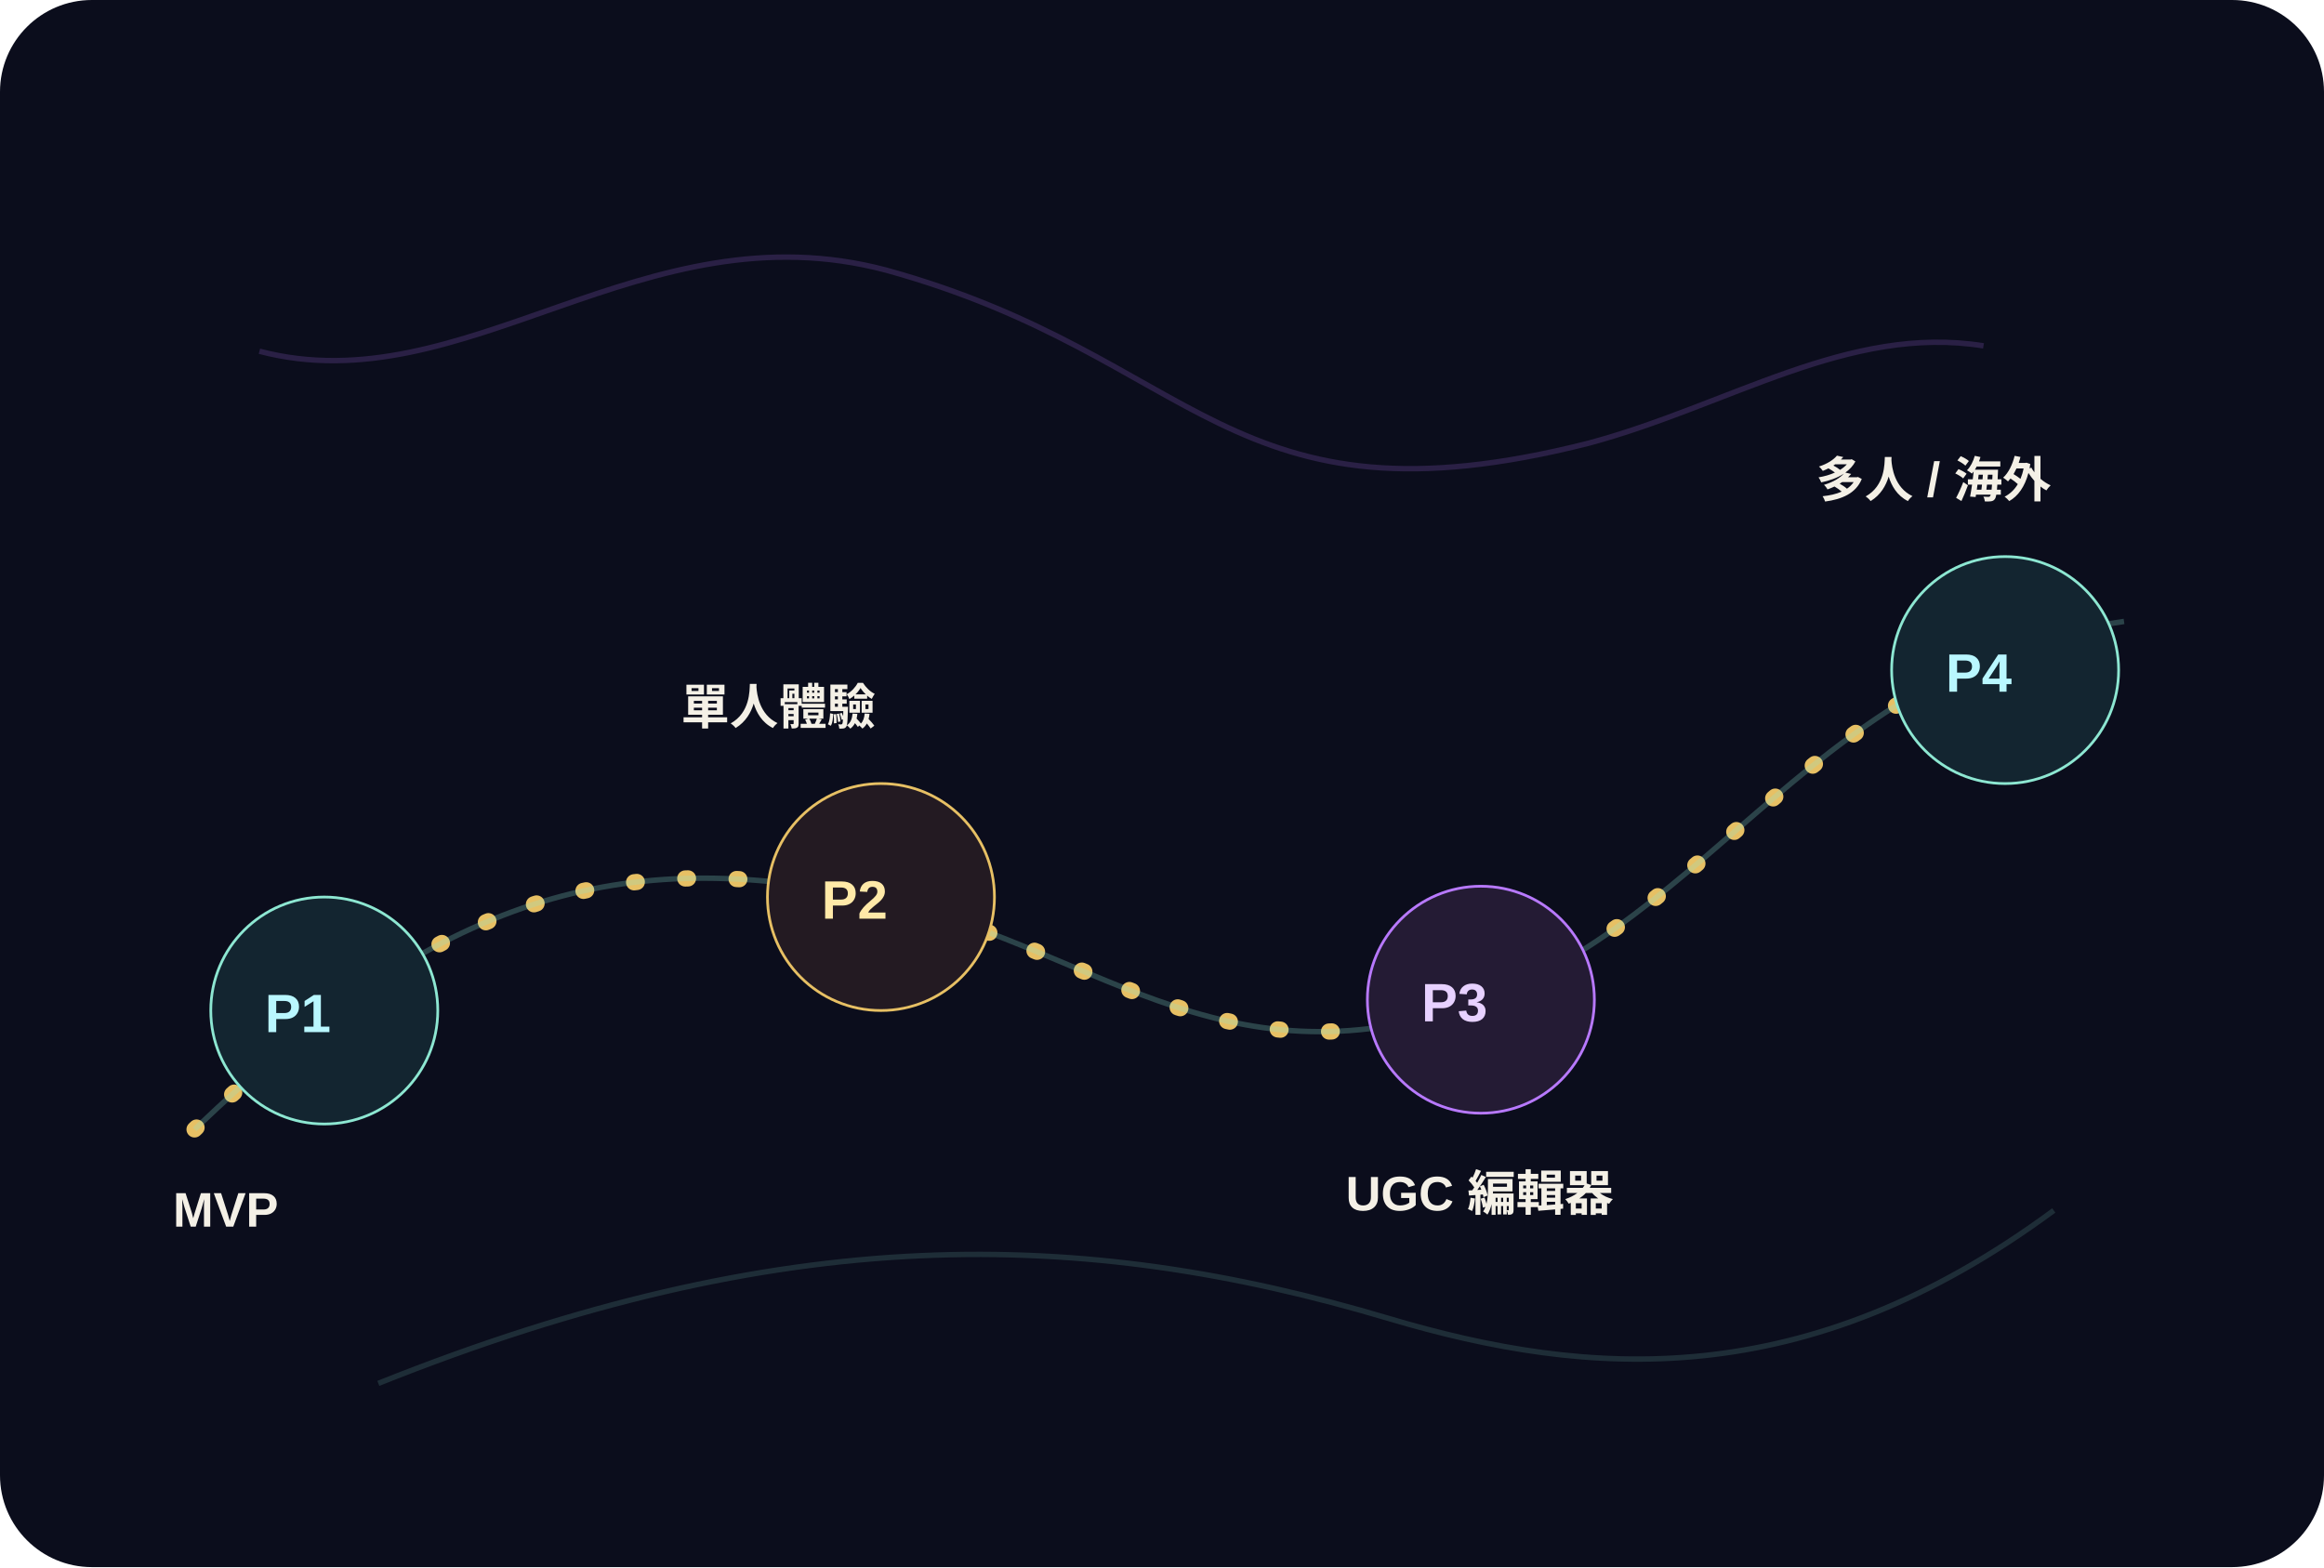
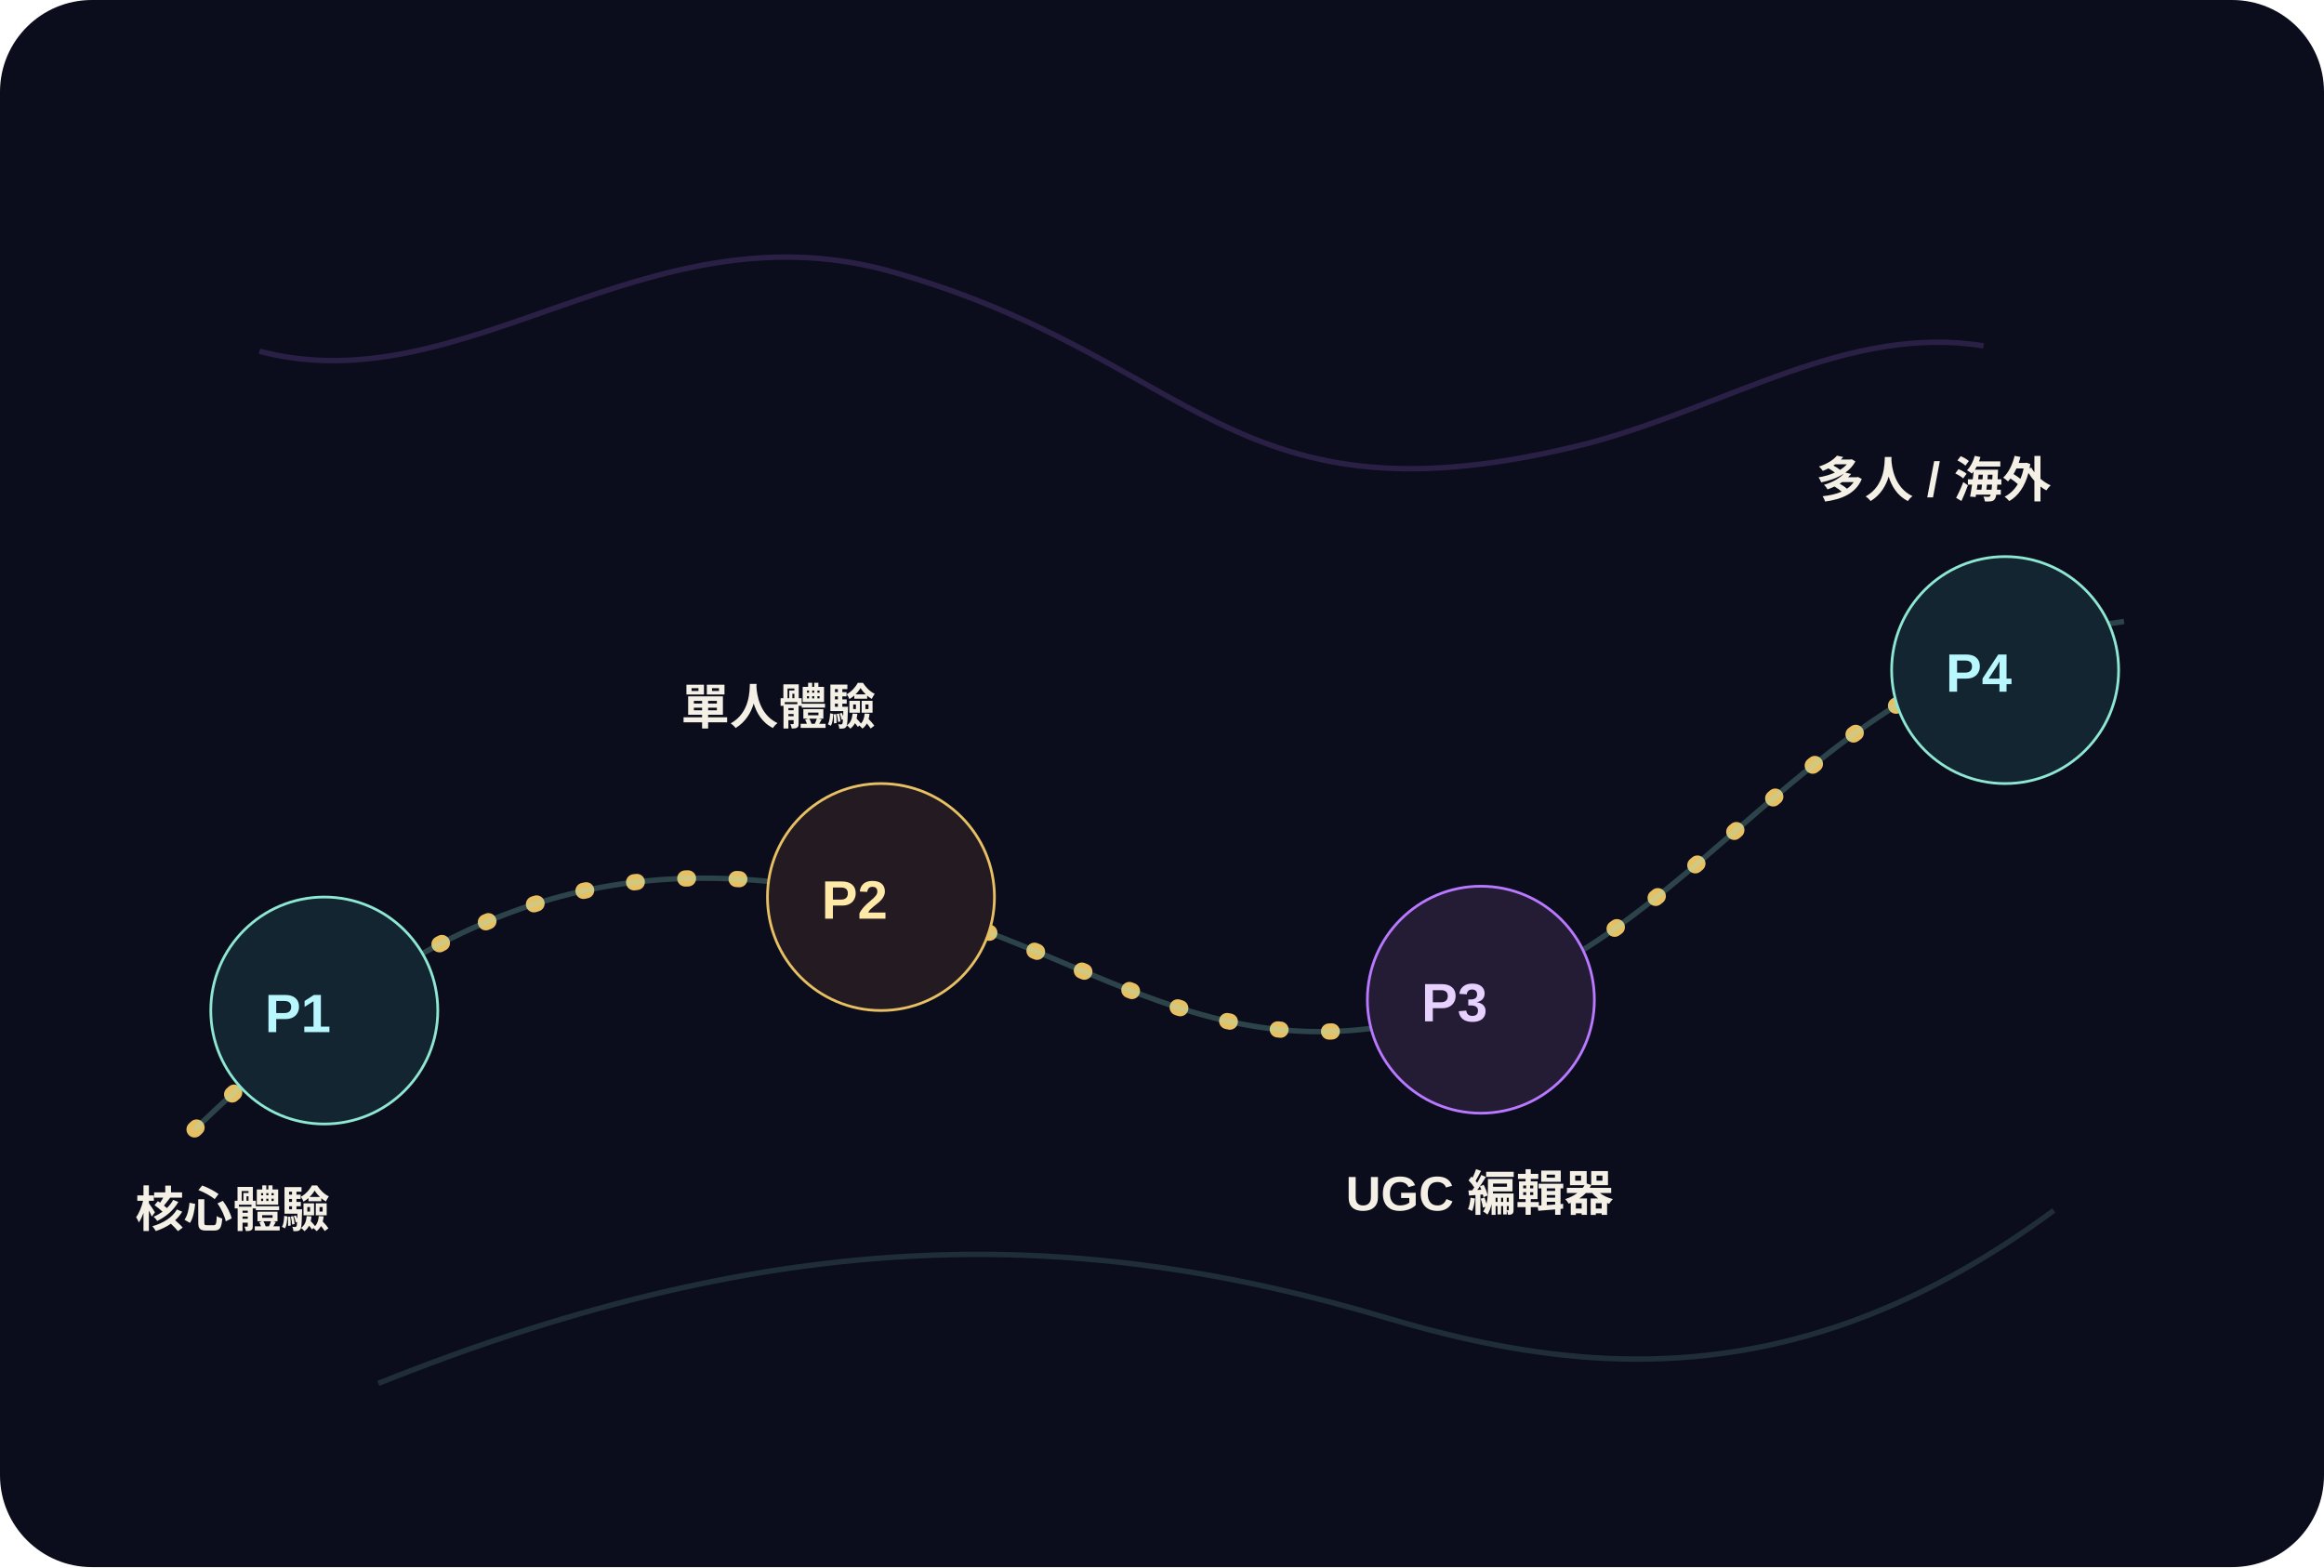
<svg xmlns="http://www.w3.org/2000/svg" width="860" height="580" viewBox="0 0 860 580" fill="none">
  <rect width="860" height="580" rx="34" fill="#0B0D1C" />
  <path d="M72 418c92-88 158-105 250-86 82 17 128 72 222 40 92-32 128-126 242-142" stroke="#E7C064" stroke-width="6" stroke-linecap="round" stroke-dasharray="1 18" />
  <path d="M72 418c92-88 158-105 250-86 82 17 128 72 222 40 92-32 128-126 242-142" stroke="#8DE7D2" stroke-opacity=".25" stroke-width="2" />
  <g font-family="Arial">
    <circle cx="120" cy="374" r="42" fill="#132530" stroke="#8DE7D2" />
    <text x="98" y="382" fill="#B9F7FF" font-size="20" font-weight="700">P1</text>
-     <text x="64" y="454" fill="#F4F0E6" font-size="18" font-weight="700">MVP</text>
+     <text x="50" y="454" fill="#F4F0E6" font-size="18" font-weight="700">核心體驗</text>
    <circle cx="326" cy="332" r="42" fill="#231A22" stroke="#E7C064" />
    <text x="304" y="340" fill="#FFE9A8" font-size="20" font-weight="700">P2</text>
    <text x="252" y="268" fill="#F4F0E6" font-size="18" font-weight="700">單人體驗</text>
    <circle cx="548" cy="370" r="42" fill="#241B34" stroke="#B879FF" />
    <text x="526" y="378" fill="#E7D1FF" font-size="20" font-weight="700">P3</text>
    <text x="498" y="448" fill="#F4F0E6" font-size="18" font-weight="700">UGC 編輯器</text>
    <circle cx="742" cy="248" r="42" fill="#132530" stroke="#8DE7D2" />
    <text x="720" y="256" fill="#B9F7FF" font-size="20" font-weight="700">P4</text>
    <text x="672" y="184" fill="#F4F0E6" font-size="18" font-weight="700">多人 / 海外</text>
  </g>
  <path d="M96 130c76 20 142-54 232-30 116 32 126 98 260 64 52-14 96-44 146-36" stroke="#B879FF" stroke-opacity=".18" stroke-width="2" />
  <path d="M140 512c150-60 260-58 374-24 74 22 154 28 246-40" stroke="#8DE7D2" stroke-opacity=".15" stroke-width="2" />
</svg>
